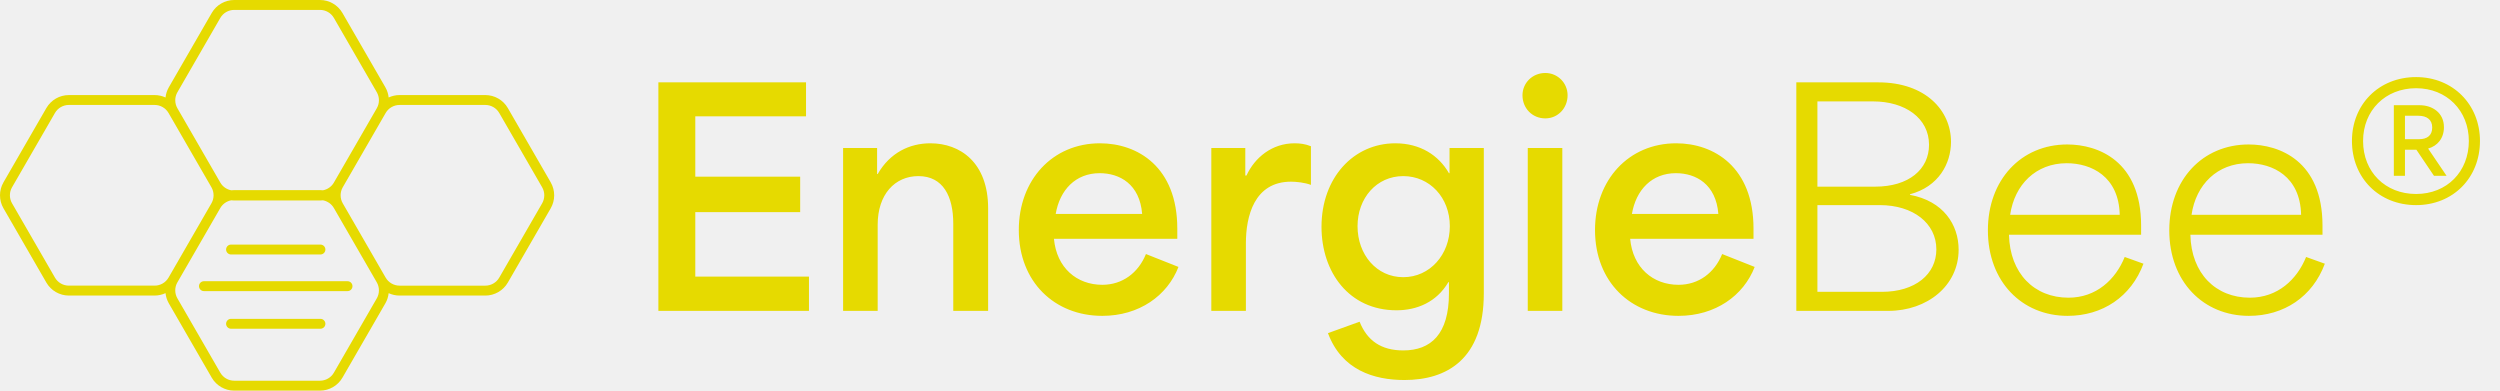
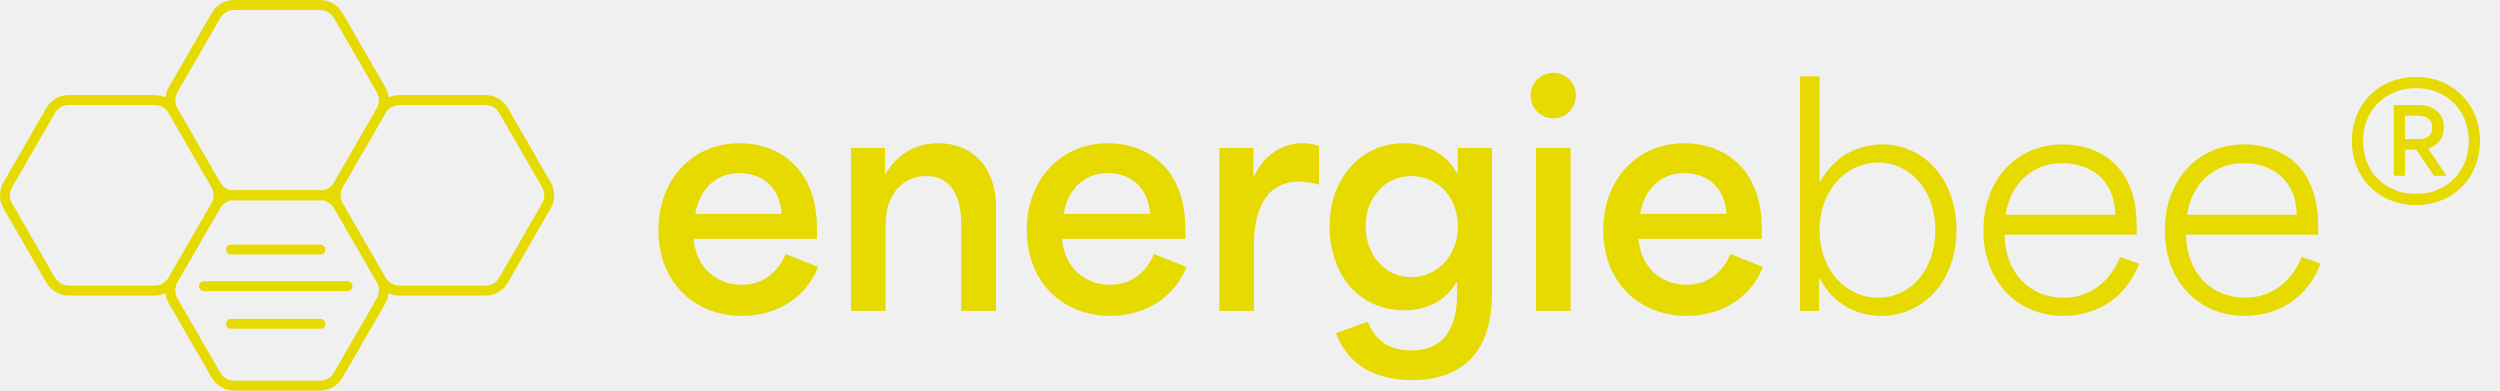
<svg xmlns="http://www.w3.org/2000/svg" width="512" height="80" viewBox="0 0 512 80" fill="none">
  <g clip-path="url(#clip0_68761_20874)">
    <path d="M112.788 37.343L103.999 22.122C103.054 20.486 101.292 19.468 99.402 19.468H81.826C81.045 19.468 80.287 19.644 79.597 19.962C79.52 19.236 79.297 18.525 78.922 17.876L70.133 2.655C69.188 1.018 67.426 0 65.536 0H47.961C46.071 0 44.308 1.018 43.363 2.655L34.574 17.876C34.199 18.525 33.976 19.238 33.899 19.965C33.21 19.644 32.451 19.47 31.671 19.47H14.095C12.205 19.47 10.443 20.488 9.498 22.124L0.709 37.346C-0.236 38.982 -0.236 41.016 0.709 42.654L9.498 57.876C10.443 59.512 12.205 60.53 14.095 60.53H31.671C32.451 60.53 33.21 60.354 33.899 60.035C33.976 60.761 34.199 61.473 34.574 62.124L43.363 77.346C44.308 78.982 46.071 80 47.961 80H65.536C67.426 80 69.188 78.982 70.133 77.346L78.922 62.124C79.297 61.475 79.52 60.761 79.597 60.038C80.287 60.358 81.043 60.532 81.826 60.532H99.402C101.292 60.532 103.054 59.514 103.999 57.878L112.788 42.657C113.733 41.02 113.733 38.986 112.788 37.347V37.343ZM36.333 18.89L45.121 3.668C45.706 2.657 46.794 2.028 47.962 2.028H65.538C66.706 2.028 67.795 2.657 68.379 3.668L77.168 18.89C77.752 19.902 77.752 21.159 77.168 22.171L68.379 37.392C67.899 38.226 67.075 38.797 66.148 38.974C65.948 38.95 65.745 38.935 65.538 38.935H47.962C47.758 38.935 47.555 38.95 47.352 38.974C46.425 38.797 45.602 38.226 45.121 37.392L36.333 22.171C35.748 21.159 35.748 19.902 36.333 18.89ZM14.097 58.498C12.929 58.498 11.84 57.87 11.256 56.858L2.467 41.636C1.883 40.625 1.883 39.367 2.467 38.355L11.256 23.134C11.84 22.122 12.929 21.494 14.097 21.494H31.672C32.841 21.494 33.929 22.122 34.514 23.134L43.302 38.355C43.886 39.367 43.886 40.625 43.302 41.636L34.514 56.858C33.929 57.87 32.841 58.498 31.672 58.498H14.097ZM77.166 61.106L68.377 76.328C67.793 77.339 66.704 77.968 65.536 77.968H47.961C46.792 77.968 45.703 77.339 45.119 76.328L36.331 61.106C35.746 60.094 35.746 58.837 36.331 57.825L45.119 42.604C45.6 41.77 46.423 41.199 47.35 41.022C47.551 41.046 47.754 41.061 47.961 41.061H65.536C65.741 41.061 65.944 41.046 66.147 41.022C67.073 41.199 67.897 41.77 68.377 42.604L77.166 57.825C77.75 58.837 77.75 60.094 77.166 61.106ZM111.032 41.639L102.243 56.86C101.659 57.872 100.57 58.5 99.402 58.5H81.826C80.658 58.5 79.569 57.872 78.985 56.86L70.196 41.639C69.612 40.627 69.612 39.369 70.196 38.357L78.985 23.136C79.569 22.124 80.658 21.496 81.826 21.496H99.402C100.57 21.496 101.659 22.124 102.243 23.136L111.032 38.357C111.616 39.369 111.616 40.627 111.032 41.639Z" fill="#E6DA00" />
    <path d="M47.319 52.117H65.626C66.186 52.117 66.64 51.662 66.64 51.103C66.64 50.543 66.186 50.089 65.626 50.089H47.319C46.759 50.089 46.305 50.543 46.305 51.103C46.305 51.662 46.759 52.117 47.319 52.117Z" fill="#E6DA00" />
    <path d="M65.626 65.298H47.319C46.759 65.298 46.305 65.752 46.305 66.312C46.305 66.872 46.759 67.326 47.319 67.326H65.626C66.186 67.326 66.64 66.872 66.64 66.312C66.64 65.752 66.186 65.298 65.626 65.298Z" fill="#E6DA00" />
    <path d="M71.173 57.592H41.769C41.209 57.592 40.755 58.046 40.755 58.606C40.755 59.166 41.209 59.62 41.769 59.62H71.173C71.733 59.62 72.187 59.166 72.187 58.606C72.187 58.046 71.733 57.592 71.173 57.592Z" fill="#E6DA00" />
-     <path d="M134.836 63.667V16.867H165.076V23.827H142.396C142.396 27.967 142.396 32.047 142.396 36.187H163.876V43.447H142.396C142.396 47.827 142.396 52.267 142.396 56.647H165.676V63.667H134.836ZM172.668 63.667V30.307H179.628V35.647H179.748C182.268 31.267 186.288 29.347 190.548 29.347C196.608 29.347 202.368 33.247 202.368 42.667V63.667H195.228V45.787C195.228 40.267 193.188 36.067 188.088 36.067C183.288 36.067 179.748 39.787 179.748 46.027V63.667H172.668ZM225.75 64.687C215.97 64.687 208.65 57.727 208.65 47.107C208.65 36.847 215.55 29.347 225.27 29.347C233.01 29.347 241.11 34.207 241.11 46.807V48.907H215.85C216.39 54.847 220.53 58.327 225.75 58.327C229.89 58.327 233.13 55.867 234.69 52.027L241.35 54.667C239.07 60.547 233.31 64.687 225.75 64.687ZM216.21 43.807H233.91C233.43 37.747 229.35 35.467 225.21 35.467C220.29 35.467 217.05 38.887 216.21 43.807ZM248.078 63.667V30.307H255.038V35.947H255.278C256.958 32.287 260.498 29.347 265.118 29.347C266.198 29.347 267.278 29.467 268.478 29.947V37.867C267.218 37.387 265.478 37.207 264.398 37.207C256.838 37.207 255.158 44.347 255.158 49.807V63.667H248.078ZM287.624 77.827C281.384 77.827 274.784 75.787 271.964 68.227L278.444 65.887C280.004 69.787 282.884 71.767 287.384 71.767C293.024 71.767 296.744 68.467 296.744 60.067V57.787H296.624C294.224 61.867 290.204 63.547 286.004 63.547C276.284 63.547 270.644 55.747 270.644 46.447C270.644 36.427 277.184 29.347 285.764 29.347C290.864 29.347 294.644 31.807 296.744 35.467H296.864V30.307H303.884V60.067C303.884 73.627 296.264 77.827 287.624 77.827ZM278.024 46.327C278.024 52.147 281.924 56.767 287.384 56.767C292.844 56.767 296.924 52.147 296.924 46.327C296.924 40.447 292.784 36.067 287.384 36.067C281.924 36.067 278.024 40.567 278.024 46.327ZM312.883 63.667V30.307H319.963V63.667H312.883ZM311.803 19.507C311.803 17.047 313.783 14.947 316.483 14.947C319.063 14.947 321.043 17.047 321.043 19.507C321.043 22.147 319.063 24.247 316.483 24.247C313.783 24.247 311.803 22.147 311.803 19.507ZM343.758 64.687C333.978 64.687 326.658 57.727 326.658 47.107C326.658 36.847 333.558 29.347 343.278 29.347C351.018 29.347 359.118 34.207 359.118 46.807V48.907H333.858C334.398 54.847 338.538 58.327 343.758 58.327C347.898 58.327 351.138 55.867 352.698 52.027L359.358 54.667C357.078 60.547 351.318 64.687 343.758 64.687ZM334.218 43.807H351.918C351.438 37.747 347.358 35.467 343.218 35.467C338.298 35.467 335.058 38.887 334.218 43.807ZM367.886 63.667V16.867H384.686C394.346 16.867 399.566 22.627 399.566 29.047C399.566 33.487 397.046 38.227 391.166 39.787V39.907C398.006 41.167 401.126 46.027 401.126 51.127C401.126 58.507 394.706 63.667 386.726 63.667H367.886ZM372.206 59.767H385.406C392.246 59.767 396.566 56.167 396.566 51.067C396.566 45.727 391.826 42.007 384.986 42.007H372.206C372.206 47.947 372.206 53.827 372.206 59.767ZM372.206 38.227H384.026C390.926 38.227 395.066 34.687 395.066 29.647C395.066 24.187 390.146 20.767 383.606 20.767H372.206C372.206 26.587 372.206 32.407 372.206 38.227ZM423.44 64.687C414.08 64.687 407.12 57.667 407.12 47.167C407.12 36.847 413.9 29.587 423.38 29.587C429.68 29.587 438.5 32.947 438.5 46.207V48.067H411.44C411.62 56.047 416.66 60.967 423.62 60.967C429.32 60.967 433.28 57.247 435.14 52.627L438.98 54.007C436.46 60.787 430.58 64.687 423.44 64.687ZM411.68 43.987H434.12C433.94 36.127 428.3 33.427 423.26 33.427C416.96 33.427 412.58 37.807 411.68 43.987ZM460.588 64.687C451.228 64.687 444.268 57.667 444.268 47.167C444.268 36.847 451.048 29.587 460.528 29.587C466.828 29.587 475.648 32.947 475.648 46.207V48.067H448.588C448.768 56.047 453.808 60.967 460.768 60.967C466.468 60.967 470.428 57.247 472.288 52.627L476.128 54.007C473.608 60.787 467.728 64.687 460.588 64.687ZM448.828 43.987H471.268C471.088 36.127 465.448 33.427 460.408 33.427C454.108 33.427 449.728 37.807 448.828 43.987ZM494.818 42.007C487.198 42.007 481.678 36.427 481.678 28.867C481.678 21.367 487.198 15.787 494.818 15.787C502.378 15.787 507.898 21.427 507.898 28.867C507.898 36.427 502.378 42.007 494.818 42.007ZM483.958 28.867C483.958 35.227 488.518 39.727 494.818 39.727C501.118 39.727 505.618 35.167 505.618 28.867C505.618 22.687 501.118 18.067 494.818 18.067C488.518 18.067 483.958 22.627 483.958 28.867ZM490.258 36.007V21.547H495.538C498.178 21.547 500.518 23.107 500.518 26.047C500.518 28.327 499.198 29.887 497.278 30.427L501.058 36.007H498.478L494.878 30.667H492.538V36.007H490.258ZM492.538 28.507H495.418C497.098 28.507 498.118 27.727 498.118 26.107C498.118 24.487 496.978 23.707 495.298 23.707H492.538V28.507Z" fill="#E6DA00" />
+     <path d="M 151.944,64.686 C 142.159,64.686 134.836,57.724 134.836,47.099 C 134.836,36.835 141.739,29.331 151.463,29.331 C 159.207,29.331 167.31,34.194 167.31,46.799 L 167.31,48.9 L 142.039,48.9 C 142.579,54.843 146.721,58.324 151.944,58.324 C 156.085,58.324 159.327,55.863 160.887,52.022 L 167.55,54.663 C 165.269,60.545 159.507,64.686 151.944,64.686 M 142.399,43.798 L 160.107,43.798 C 159.627,37.735 155.545,35.454 151.403,35.454 C 146.481,35.454 143.24,38.876 142.399,43.798M 174.281,63.667 L 174.281,30.292 L 181.245,30.292 L 181.245,35.634 L 181.365,35.634 C 183.886,31.253 187.907,29.331 192.169,29.331 C 198.232,29.331 203.994,33.233 203.994,42.657 L 203.994,63.667 L 196.851,63.667 L 196.851,45.779 C 196.851,40.256 194.81,36.054 189.708,36.054 C 184.906,36.054 181.365,39.776 181.365,46.019 L 181.365,63.667 L 174.281,63.667M 227.387,64.686 C 217.602,64.686 210.279,57.724 210.279,47.099 C 210.279,36.835 217.182,29.331 226.906,29.331 C 234.65,29.331 242.753,34.194 242.753,46.799 L 242.753,48.9 L 217.482,48.9 C 218.022,54.843 222.164,58.324 227.387,58.324 C 231.528,58.324 234.77,55.863 236.33,52.022 L 242.993,54.663 C 240.712,60.545 234.95,64.686 227.387,64.686 M 217.842,43.798 L 235.55,43.798 C 235.07,37.735 230.988,35.454 226.846,35.454 C 221.924,35.454 218.683,38.876 217.842,43.798M 249.724,63.667 L 249.724,30.292 L 256.687,30.292 L 256.687,35.934 L 256.927,35.934 C 258.608,32.273 262.15,29.331 266.772,29.331 C 267.852,29.331 268.933,29.452 270.133,29.932 L 270.133,37.855 C 268.873,37.375 267.132,37.195 266.051,37.195 C 258.488,37.195 256.807,44.338 256.807,49.801 L 256.807,63.667 L 249.724,63.667M 289.287,77.832 C 283.045,77.832 276.442,75.792 273.62,68.229 L 280.103,65.886 C 281.664,69.79 284.545,71.771 289.047,71.771 C 294.69,71.771 298.411,68.469 298.411,60.065 L 298.411,57.784 L 298.291,57.784 C 295.89,61.865 291.868,63.546 287.667,63.546 C 277.942,63.546 272.3,55.743 272.3,46.439 C 272.3,36.415 278.843,29.331 287.426,29.331 C 292.529,29.331 296.31,31.793 298.411,35.454 L 298.531,35.454 L 298.531,30.292 L 305.555,30.292 L 305.555,60.065 C 305.555,73.63 297.931,77.832 289.287,77.832 M 279.683,46.319 C 279.683,52.142 283.585,56.764 289.047,56.764 C 294.51,56.764 298.591,52.142 298.591,46.319 C 298.591,40.437 294.45,36.054 289.047,36.054 C 283.585,36.054 279.683,40.556 279.683,46.319M 314.558,63.667 L 314.558,30.291 L 321.641,30.291 L 321.641,63.667 L 314.558,63.667 M 313.478,19.486 C 313.478,17.025 315.458,14.924 318.16,14.924 C 320.741,14.924 322.721,17.025 322.721,19.486 C 322.721,22.128 320.741,24.228 318.16,24.228 C 315.458,24.228 313.478,22.128 313.478,19.486M 345.445,64.686 C 335.661,64.686 328.338,57.724 328.338,47.099 C 328.338,36.835 335.241,29.331 344.966,29.331 C 352.709,29.331 360.812,34.194 360.812,46.799 L 360.812,48.9 L 335.541,48.9 C 336.082,54.843 340.223,58.324 345.445,58.324 C 349.588,58.324 352.829,55.863 354.389,52.022 L 361.053,54.663 C 358.772,60.545 353.009,64.686 345.445,64.686 M 335.901,43.798 L 353.609,43.798 C 353.129,37.735 349.047,35.454 344.905,35.454 C 339.983,35.454 336.742,38.876 335.901,43.798M 385.312,64.686 C 379.849,64.686 375.167,61.865 372.646,56.944 L 372.526,56.944 L 372.526,63.667 L 368.624,63.667 L 368.624,15.646 L 372.646,15.646 L 372.646,37.435 C 375.527,32.153 380.269,29.572 385.432,29.572 C 394.195,29.572 400.678,36.895 400.678,47.099 C 400.678,57.604 393.895,64.686 385.312,64.686 M 372.646,47.159 C 372.646,55.383 378.108,60.965 384.651,60.965 C 391.434,60.965 396.356,55.083 396.356,47.099 C 396.356,39.116 391.374,33.293 384.651,33.293 C 378.048,33.293 372.646,38.996 372.646,47.159M 422.524,64.686 C 413.162,64.686 406.197,57.664 406.197,47.159 C 406.197,36.835 412.981,29.572 422.464,29.572 C 428.767,29.572 437.591,32.933 437.591,46.199 L 437.591,48.06 L 410.519,48.06 C 410.699,56.043 415.742,60.965 422.704,60.965 C 428.407,60.965 432.37,57.244 434.229,52.622 L 438.072,54.002 C 435.549,60.785 429.667,64.686 422.524,64.686 M 410.759,43.978 L 433.209,43.978 C 433.029,36.114 427.387,33.413 422.344,33.413 C 416.043,33.413 411.661,37.795 410.759,43.978M 459.688,64.686 C 450.326,64.686 443.361,57.664 443.361,47.159 C 443.361,36.835 450.146,29.572 459.628,29.572 C 465.931,29.572 474.755,32.933 474.755,46.199 L 474.755,48.06 L 447.683,48.06 C 447.863,56.043 452.906,60.965 459.868,60.965 C 465.57,60.965 469.534,57.244 471.393,52.622 L 475.236,54.002 C 472.716,60.785 466.833,64.686 459.688,64.686 M 447.923,43.978 L 470.373,43.978 C 470.193,36.114 464.551,33.413 459.508,33.413 C 453.207,33.413 448.825,37.795 447.923,43.978M 494.813,41.997 C 487.189,41.997 481.668,36.414 481.668,28.851 C 481.668,21.348 487.189,15.766 494.813,15.766 C 502.376,15.766 507.898,21.408 507.898,28.851 C 507.898,36.414 502.376,41.997 494.813,41.997 M 483.947,28.851 C 483.947,35.214 488.51,39.716 494.813,39.716 C 501.116,39.716 505.618,35.154 505.618,28.851 C 505.618,22.668 501.116,18.046 494.813,18.046 C 488.51,18.046 483.947,22.608 483.947,28.851 M 490.251,35.994 L 490.251,21.528 L 495.534,21.528 C 498.175,21.528 500.515,23.089 500.515,26.03 C 500.515,28.311 499.195,29.872 497.273,30.412 L 501.056,35.994 L 498.476,35.994 L 494.873,30.652 L 492.533,30.652 L 492.533,35.994 L 490.251,35.994 M 492.533,28.491 L 495.414,28.491 C 497.095,28.491 498.115,27.711 498.115,26.09 C 498.115,24.469 496.975,23.689 495.294,23.689 L 492.533,23.689 L 492.533,28.491" fill="#E6DA00" />
  </g>
  <defs>
    <clipPath id="clip0_68761_20874">
      <rect width="512" height="80" fill="white" />
    </clipPath>
  </defs>
</svg>
